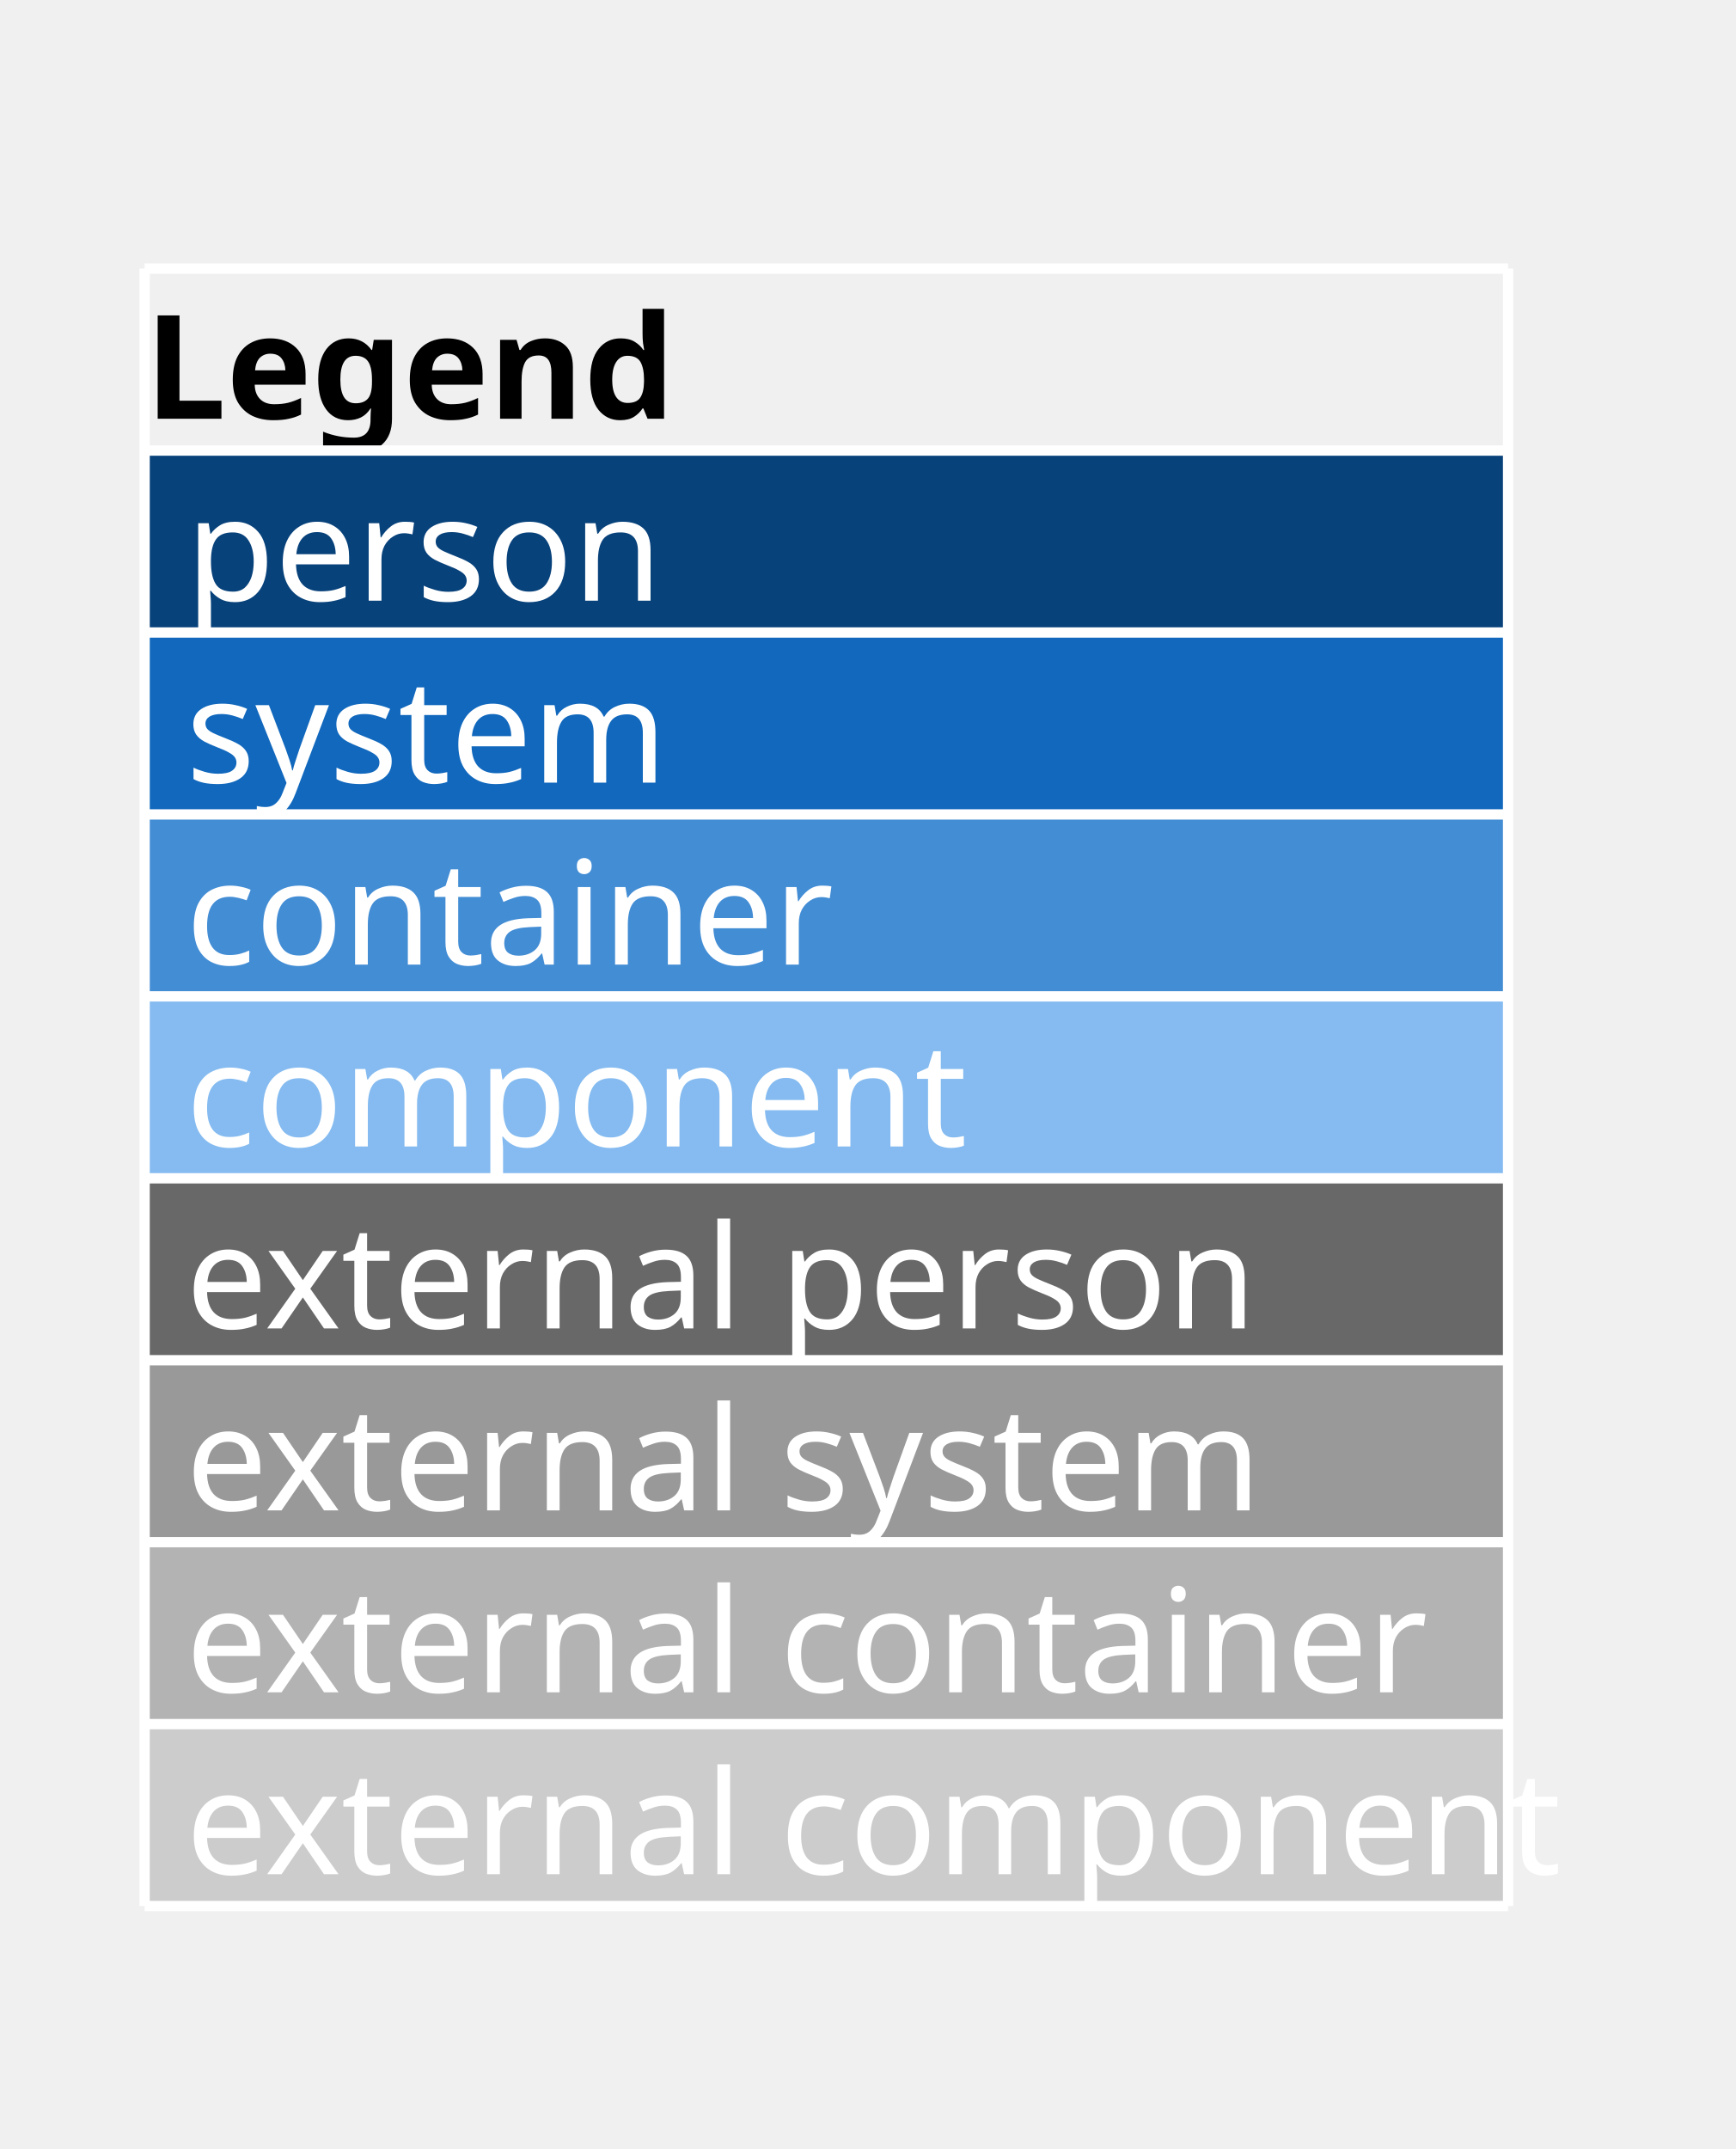
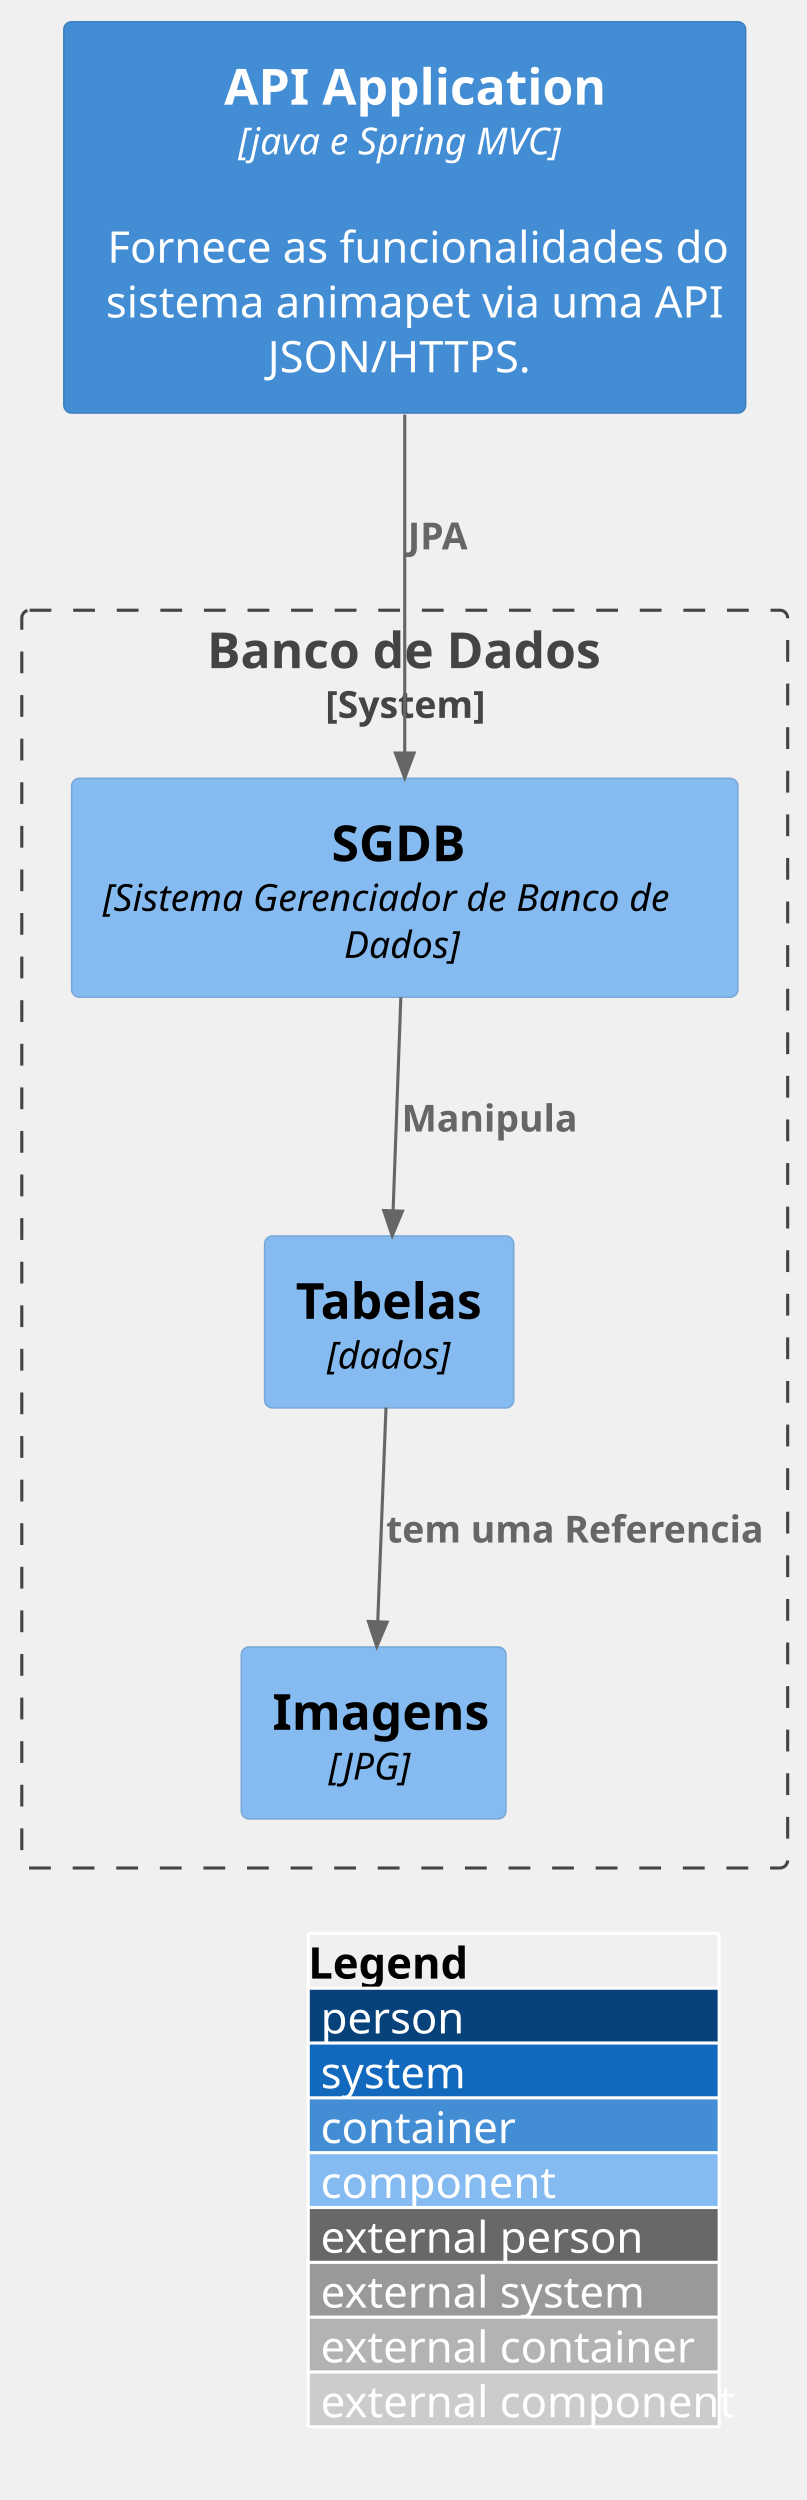
- <svg xmlns="http://www.w3.org/2000/svg" contentStyleType="text/css" height="208px" preserveAspectRatio="none" style="width:168px;height:208px;background:#FFFFFF;" version="1.1" viewBox="0 0 168 208" width="168px" zoomAndPan="magnify">
+ <svg xmlns="http://www.w3.org/2000/svg" contentStyleType="text/css" height="803px" preserveAspectRatio="none" style="width:259px;height:803px;background:#FFFFFF;" version="1.1" viewBox="0 0 259 803" width="259px" zoomAndPan="magnify">
  <defs />
  <g>
-     <rect height="174.484" rx="7.5" ry="7.5" style="stroke:#00000000;stroke-width:1.0;fill:none;" width="144" x="8" y="18" />
-     <text fill="#000000" font-family="sans-serif" font-size="14" font-weight="bold" lengthAdjust="spacing" textLength="53" x="14" y="40.533">Legend</text>
-     <text fill="#FFFFFF" font-family="sans-serif" font-size="14" lengthAdjust="spacing" textLength="4" x="67" y="40.533"> </text>
-     <rect fill="#08427B" height="17.609" style="stroke:none;stroke-width:1.0;" width="132" x="14" y="43.609" />
-     <text fill="#FFFFFF" font-family="sans-serif" font-size="14" lengthAdjust="spacing" textLength="44" x="18" y="58.143">person</text>
-     <rect fill="#1168BD" height="17.609" style="stroke:none;stroke-width:1.0;" width="132" x="14" y="61.219" />
-     <text fill="#FFFFFF" font-family="sans-serif" font-size="14" lengthAdjust="spacing" textLength="44" x="18" y="75.752">system</text>
-     <rect fill="#438DD5" height="17.609" style="stroke:none;stroke-width:1.0;" width="132" x="14" y="78.828" />
-     <text fill="#FFFFFF" font-family="sans-serif" font-size="14" lengthAdjust="spacing" textLength="59" x="18" y="93.361">container</text>
-     <rect fill="#85BBF0" height="17.609" style="stroke:none;stroke-width:1.0;" width="132" x="14" y="96.438" />
-     <text fill="#FFFFFF" font-family="sans-serif" font-size="14" lengthAdjust="spacing" textLength="70" x="18" y="110.971">component</text>
-     <rect fill="#686868" height="17.609" style="stroke:none;stroke-width:1.0;" width="132" x="14" y="114.047" />
-     <text fill="#FFFFFF" font-family="sans-serif" font-size="14" lengthAdjust="spacing" textLength="98" x="18" y="128.58">external person</text>
-     <rect fill="#999999" height="17.609" style="stroke:none;stroke-width:1.0;" width="132" x="14" y="131.656" />
-     <text fill="#FFFFFF" font-family="sans-serif" font-size="14" lengthAdjust="spacing" textLength="98" x="18" y="146.19">external system</text>
-     <rect fill="#B3B3B3" height="17.609" style="stroke:none;stroke-width:1.0;" width="132" x="14" y="149.266" />
-     <text fill="#FFFFFF" font-family="sans-serif" font-size="14" lengthAdjust="spacing" textLength="113" x="18" y="163.799">external container</text>
-     <rect fill="#CCCCCC" height="17.609" style="stroke:none;stroke-width:1.0;" width="132" x="14" y="166.875" />
-     <text fill="#FFFFFF" font-family="sans-serif" font-size="14" lengthAdjust="spacing" textLength="124" x="18" y="181.408">external component</text>
-     <line style="stroke:#FFFFFF;stroke-width:1.0;" x1="14" x2="146" y1="26" y2="26" />
-     <line style="stroke:#FFFFFF;stroke-width:1.0;" x1="14" x2="146" y1="43.609" y2="43.609" />
-     <line style="stroke:#FFFFFF;stroke-width:1.0;" x1="14" x2="146" y1="61.219" y2="61.219" />
-     <line style="stroke:#FFFFFF;stroke-width:1.0;" x1="14" x2="146" y1="78.828" y2="78.828" />
-     <line style="stroke:#FFFFFF;stroke-width:1.0;" x1="14" x2="146" y1="96.438" y2="96.438" />
-     <line style="stroke:#FFFFFF;stroke-width:1.0;" x1="14" x2="146" y1="114.047" y2="114.047" />
-     <line style="stroke:#FFFFFF;stroke-width:1.0;" x1="14" x2="146" y1="131.656" y2="131.656" />
-     <line style="stroke:#FFFFFF;stroke-width:1.0;" x1="14" x2="146" y1="149.266" y2="149.266" />
-     <line style="stroke:#FFFFFF;stroke-width:1.0;" x1="14" x2="146" y1="166.875" y2="166.875" />
-     <line style="stroke:#FFFFFF;stroke-width:1.0;" x1="14" x2="146" y1="184.484" y2="184.484" />
-     <line style="stroke:#FFFFFF;stroke-width:1.0;" x1="14" x2="14" y1="26" y2="184.484" />
-     <line style="stroke:#FFFFFF;stroke-width:1.0;" x1="146" x2="146" y1="26" y2="184.484" />
+     <g id="cluster_alias">
+       <rect height="404" rx="2.5" ry="2.5" style="stroke:#444444;stroke-width:1.0;fill:none;stroke-dasharray:7.0,7.0;" width="246" x="7" y="196" />
+       <text fill="#444444" font-family="sans-serif" font-size="16" font-weight="bold" lengthAdjust="spacing" textLength="127" x="66.5" y="214.609">Banco de Dados</text>
+       <text fill="#444444" font-family="sans-serif" font-size="12" font-weight="bold" lengthAdjust="spacing" textLength="51" x="104.5" y="230.582">[System]</text>
+     </g>
+     <g id="elem_sgdb">
+       <rect fill="#85BBF0" height="70.312" rx="2.5" ry="2.5" style="stroke:#78A8D8;stroke-width:0.5;" width="214" x="23" y="250" />
+       <text fill="#000000" font-family="sans-serif" font-size="16" font-weight="bold" lengthAdjust="spacing" textLength="47" x="106.5" y="276.609">SGDB</text>
+       <text fill="#000000" font-family="sans-serif" font-size="12" font-style="italic" lengthAdjust="spacing" textLength="191" x="33" y="292.582">[Sistema Gerenciador de Banco de</text>
+       <text fill="#000000" font-family="sans-serif" font-size="12" font-style="italic" lengthAdjust="spacing" textLength="39" x="110.5" y="307.676">Dados]</text>
+     </g>
+     <g id="elem_dados">
+       <rect fill="#85BBF0" height="55.219" rx="2.5" ry="2.5" style="stroke:#78A8D8;stroke-width:0.5;" width="80" x="85" y="397" />
+       <text fill="#000000" font-family="sans-serif" font-size="16" font-weight="bold" lengthAdjust="spacing" textLength="60" x="95" y="423.609">Tabelas</text>
+       <text fill="#000000" font-family="sans-serif" font-size="12" font-style="italic" lengthAdjust="spacing" textLength="40" x="105" y="439.582">[dados]</text>
+     </g>
+     <g id="elem_imagens">
+       <rect fill="#85BBF0" height="55.219" rx="2.5" ry="2.5" style="stroke:#78A8D8;stroke-width:0.5;" width="85" x="77.5" y="529" />
+       <text fill="#000000" font-family="sans-serif" font-size="16" font-weight="bold" lengthAdjust="spacing" textLength="65" x="87.5" y="555.609">Imagens</text>
+       <text fill="#000000" font-family="sans-serif" font-size="12" font-style="italic" lengthAdjust="spacing" textLength="29" x="105.5" y="571.582">[JPG]</text>
+     </g>
+     <g id="elem_api">
+       <rect fill="#438DD5" height="125.656" rx="2.5" ry="2.5" style="stroke:#3C7FC0;stroke-width:0.5;" width="219" x="20.5" y="7" />
+       <text fill="#FFFFFF" font-family="sans-serif" font-size="16" font-weight="bold" lengthAdjust="spacing" textLength="116" x="72" y="33.609">API Application</text>
+       <text fill="#FFFFFF" font-family="sans-serif" font-size="12" font-style="italic" lengthAdjust="spacing" textLength="107" x="76.5" y="49.582">[java e Spring MVC]</text>
+       <text fill="#FFFFFF" font-family="sans-serif" font-size="14" lengthAdjust="spacing" textLength="4" x="128" y="66.752"> </text>
+       <text fill="#FFFFFF" font-family="sans-serif" font-size="14" lengthAdjust="spacing" textLength="195" x="34.5" y="84.361">Fornece as funcionalidades do</text>
+       <text fill="#FFFFFF" font-family="sans-serif" font-size="14" lengthAdjust="spacing" textLength="188" x="34" y="101.971">sistema animapet via uma API</text>
+       <text fill="#FFFFFF" font-family="sans-serif" font-size="14" lengthAdjust="spacing" textLength="88" x="86" y="119.58">JSON/HTTPS.</text>
+     </g>
+     <g id="link_sgdb_dados">
+       <path d="M128.75,320.34 C127.99,341.27 127.02,367.93 126.26,388.9 " fill="none" id="sgdb-to-dados" style="stroke:#666666;stroke-width:1.0;" />
+       <polygon fill="#666666" points="125.97,396.92,129.254,389.032,123.257,388.818,125.97,396.92" style="stroke:#666666;stroke-width:1.0;" />
+       <text fill="#666666" font-family="sans-serif" font-size="12" font-weight="bold" lengthAdjust="spacing" textLength="51" x="129" y="363.457">Manipula</text>
+     </g>
+     <g id="link_dados_imagens">
+       <path d="M123.98,452.12 C123.21,471.93 122.17,499.14 121.34,520.67 " fill="none" id="dados-to-imagens" style="stroke:#666666;stroke-width:1.0;" />
+       <polygon fill="#666666" points="121.02,528.91,124.332,521.034,118.336,520.798,121.02,528.91" style="stroke:#666666;stroke-width:1.0;" />
+       <text fill="#666666" font-family="sans-serif" font-size="12" font-weight="bold" lengthAdjust="spacing" textLength="115" x="124" y="495.457">tem uma Referencia</text>
+     </g>
+     <g id="link_api_sgdb">
+       <path d="M130,133.18 C130,168.12 130,210.81 130,241.85 " fill="none" id="api-to-sgdb" style="stroke:#666666;stroke-width:1.0;" />
+       <polygon fill="#666666" points="130,249.87,133,241.87,127,241.87,130,249.87" style="stroke:#666666;stroke-width:1.0;" />
+       <text fill="#666666" font-family="sans-serif" font-size="12" font-weight="bold" lengthAdjust="spacing" textLength="23" x="131" y="176.457">JPA</text>
+     </g>
+     <rect height="174.484" rx="7.5" ry="7.5" style="stroke:#00000000;stroke-width:1.0;fill:none;" width="144" x="93" y="613" />
+     <text fill="#000000" font-family="sans-serif" font-size="14" font-weight="bold" lengthAdjust="spacing" textLength="53" x="99" y="635.533">Legend</text>
+     <text fill="#FFFFFF" font-family="sans-serif" font-size="14" lengthAdjust="spacing" textLength="4" x="152" y="635.533"> </text>
+     <rect fill="#08427B" height="17.609" style="stroke:none;stroke-width:1.0;" width="132" x="99" y="638.609" />
+     <text fill="#FFFFFF" font-family="sans-serif" font-size="14" lengthAdjust="spacing" textLength="44" x="103" y="653.143">person</text>
+     <rect fill="#1168BD" height="17.609" style="stroke:none;stroke-width:1.0;" width="132" x="99" y="656.219" />
+     <text fill="#FFFFFF" font-family="sans-serif" font-size="14" lengthAdjust="spacing" textLength="44" x="103" y="670.752">system</text>
+     <rect fill="#438DD5" height="17.609" style="stroke:none;stroke-width:1.0;" width="132" x="99" y="673.828" />
+     <text fill="#FFFFFF" font-family="sans-serif" font-size="14" lengthAdjust="spacing" textLength="59" x="103" y="688.361">container</text>
+     <rect fill="#85BBF0" height="17.609" style="stroke:none;stroke-width:1.0;" width="132" x="99" y="691.438" />
+     <text fill="#FFFFFF" font-family="sans-serif" font-size="14" lengthAdjust="spacing" textLength="70" x="103" y="705.971">component</text>
+     <rect fill="#686868" height="17.609" style="stroke:none;stroke-width:1.0;" width="132" x="99" y="709.047" />
+     <text fill="#FFFFFF" font-family="sans-serif" font-size="14" lengthAdjust="spacing" textLength="98" x="103" y="723.58">external person</text>
+     <rect fill="#999999" height="17.609" style="stroke:none;stroke-width:1.0;" width="132" x="99" y="726.656" />
+     <text fill="#FFFFFF" font-family="sans-serif" font-size="14" lengthAdjust="spacing" textLength="98" x="103" y="741.189">external system</text>
+     <rect fill="#B3B3B3" height="17.609" style="stroke:none;stroke-width:1.0;" width="132" x="99" y="744.266" />
+     <text fill="#FFFFFF" font-family="sans-serif" font-size="14" lengthAdjust="spacing" textLength="113" x="103" y="758.799">external container</text>
+     <rect fill="#CCCCCC" height="17.609" style="stroke:none;stroke-width:1.0;" width="132" x="99" y="761.875" />
+     <text fill="#FFFFFF" font-family="sans-serif" font-size="14" lengthAdjust="spacing" textLength="124" x="103" y="776.408">external component</text>
+     <line style="stroke:#FFFFFF;stroke-width:1.0;" x1="99" x2="231" y1="621" y2="621" />
+     <line style="stroke:#FFFFFF;stroke-width:1.0;" x1="99" x2="231" y1="638.609" y2="638.609" />
+     <line style="stroke:#FFFFFF;stroke-width:1.0;" x1="99" x2="231" y1="656.219" y2="656.219" />
+     <line style="stroke:#FFFFFF;stroke-width:1.0;" x1="99" x2="231" y1="673.828" y2="673.828" />
+     <line style="stroke:#FFFFFF;stroke-width:1.0;" x1="99" x2="231" y1="691.438" y2="691.438" />
+     <line style="stroke:#FFFFFF;stroke-width:1.0;" x1="99" x2="231" y1="709.047" y2="709.047" />
+     <line style="stroke:#FFFFFF;stroke-width:1.0;" x1="99" x2="231" y1="726.656" y2="726.656" />
+     <line style="stroke:#FFFFFF;stroke-width:1.0;" x1="99" x2="231" y1="744.266" y2="744.266" />
+     <line style="stroke:#FFFFFF;stroke-width:1.0;" x1="99" x2="231" y1="761.875" y2="761.875" />
+     <line style="stroke:#FFFFFF;stroke-width:1.0;" x1="99" x2="231" y1="779.484" y2="779.484" />
+     <line style="stroke:#FFFFFF;stroke-width:1.0;" x1="99" x2="99" y1="621" y2="779.484" />
+     <line style="stroke:#FFFFFF;stroke-width:1.0;" x1="231" x2="231" y1="621" y2="779.484" />
  </g>
</svg>
